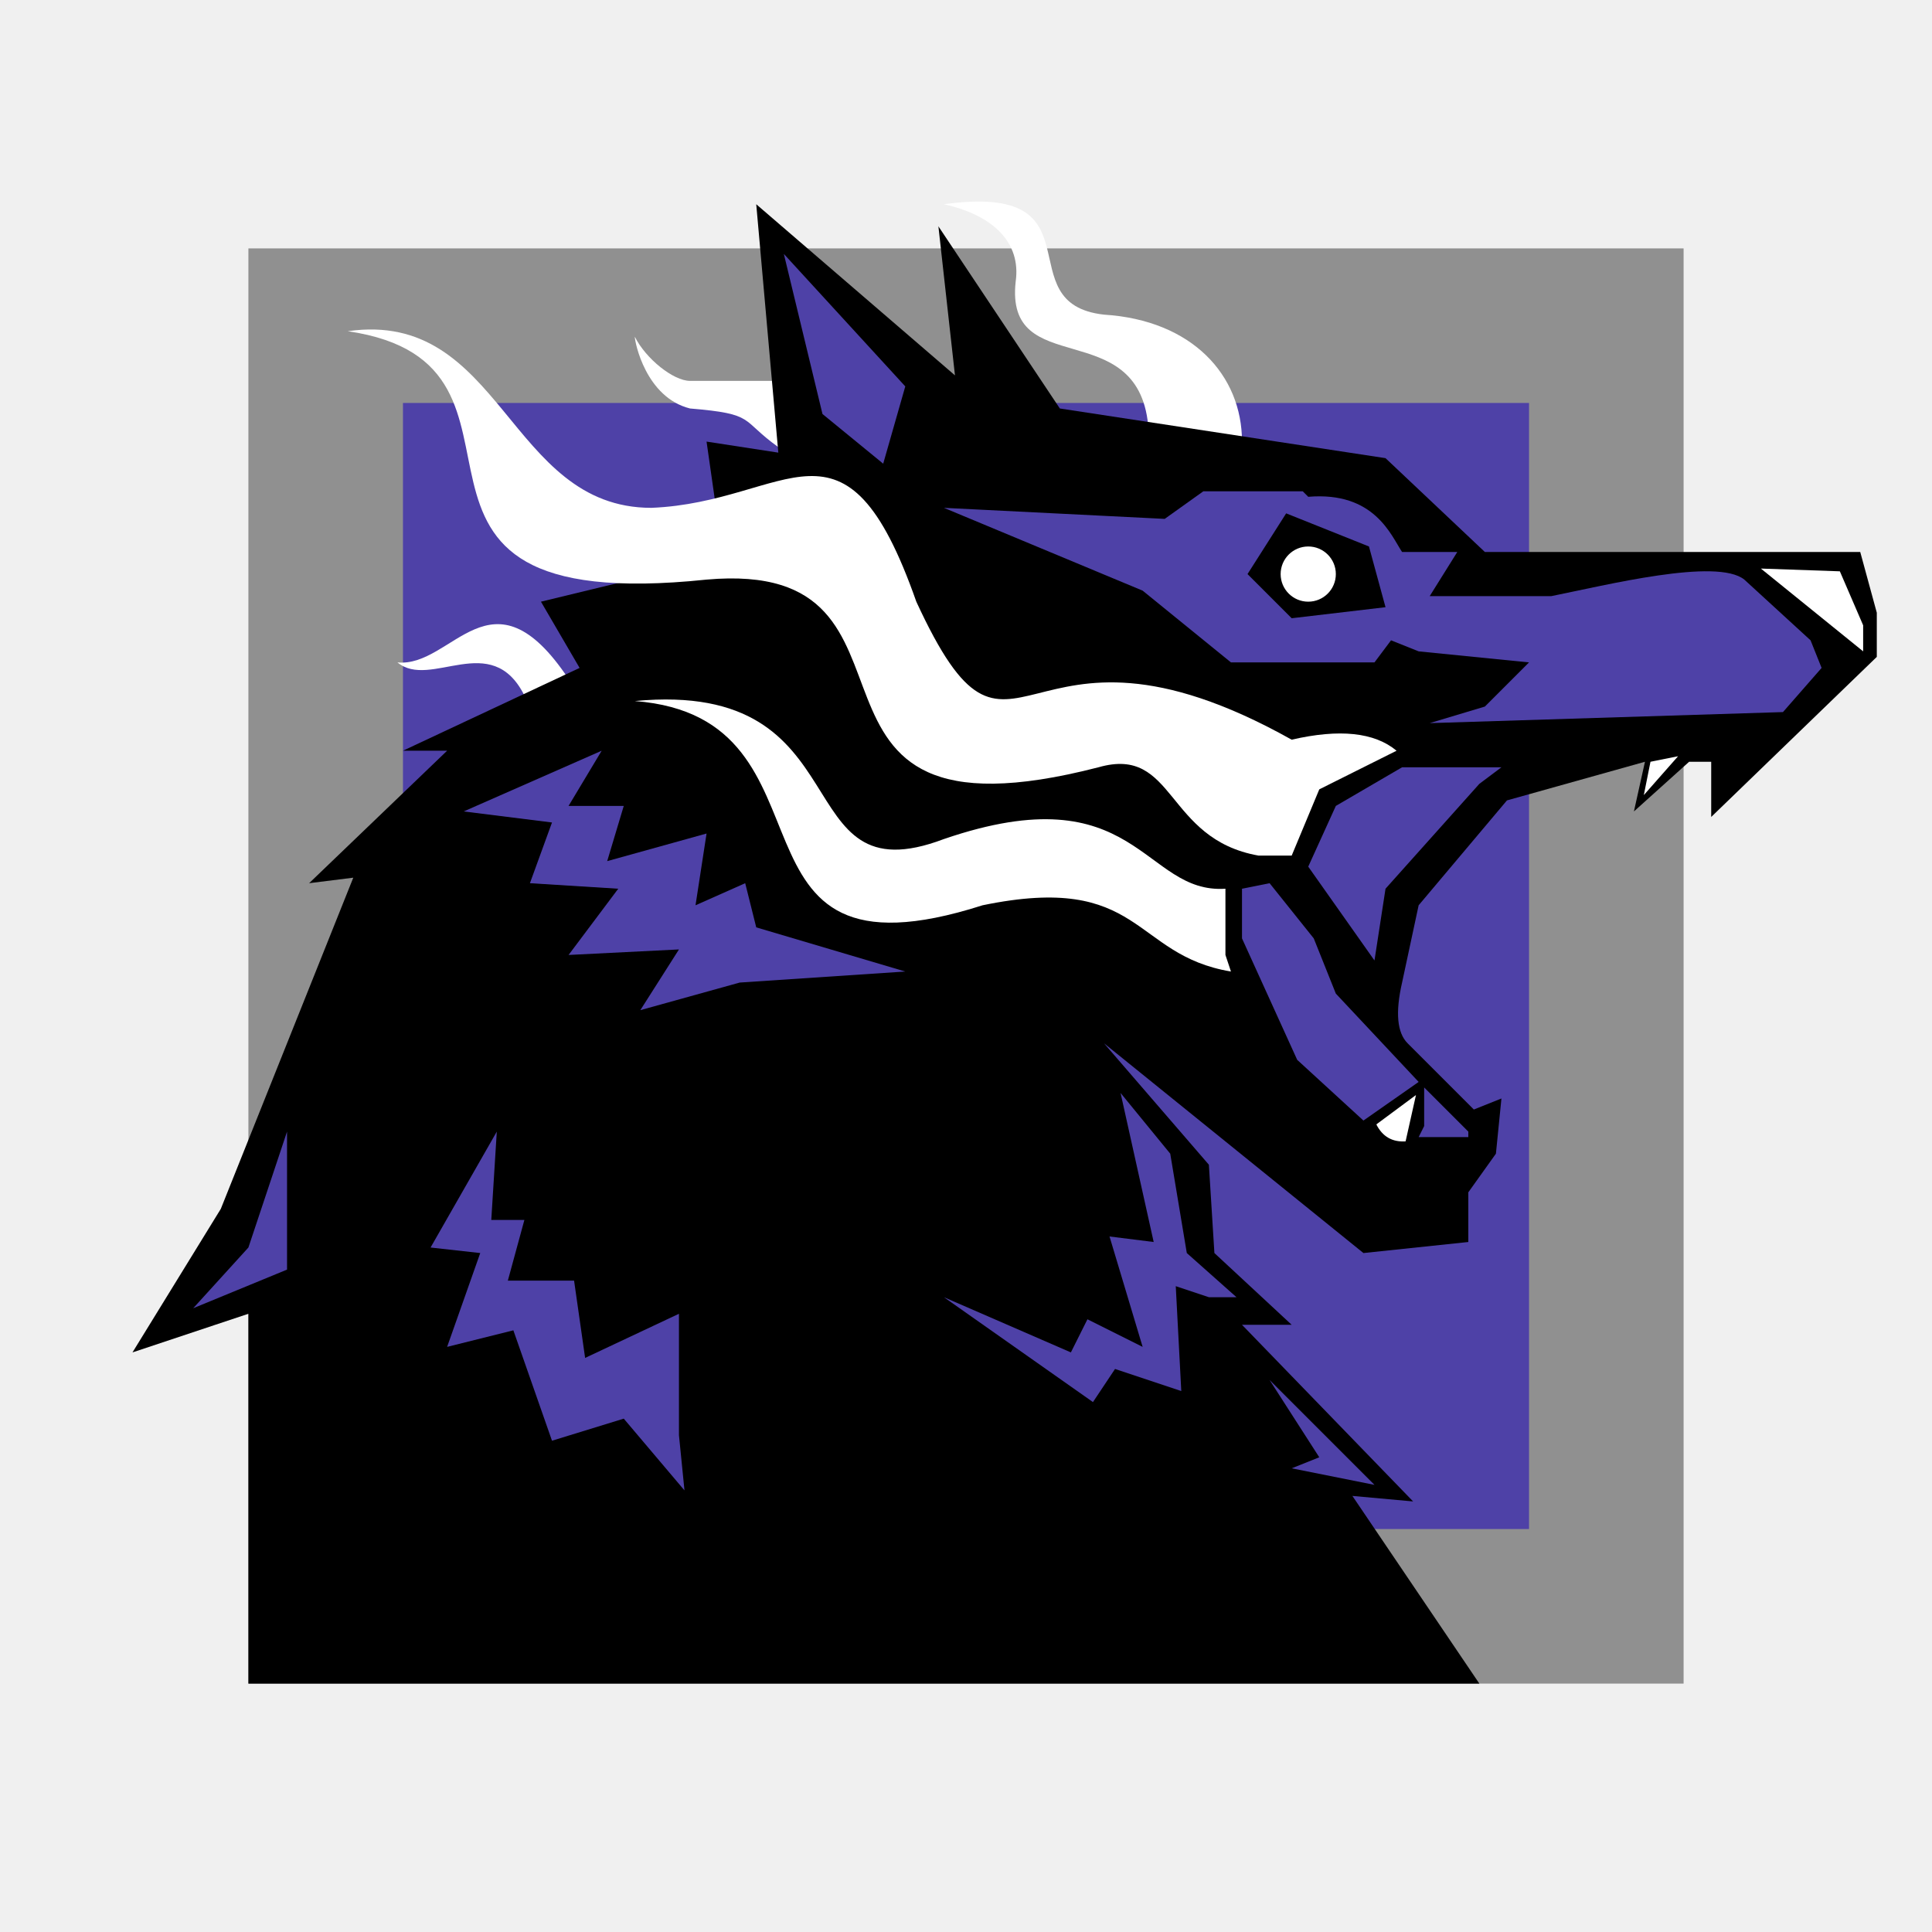
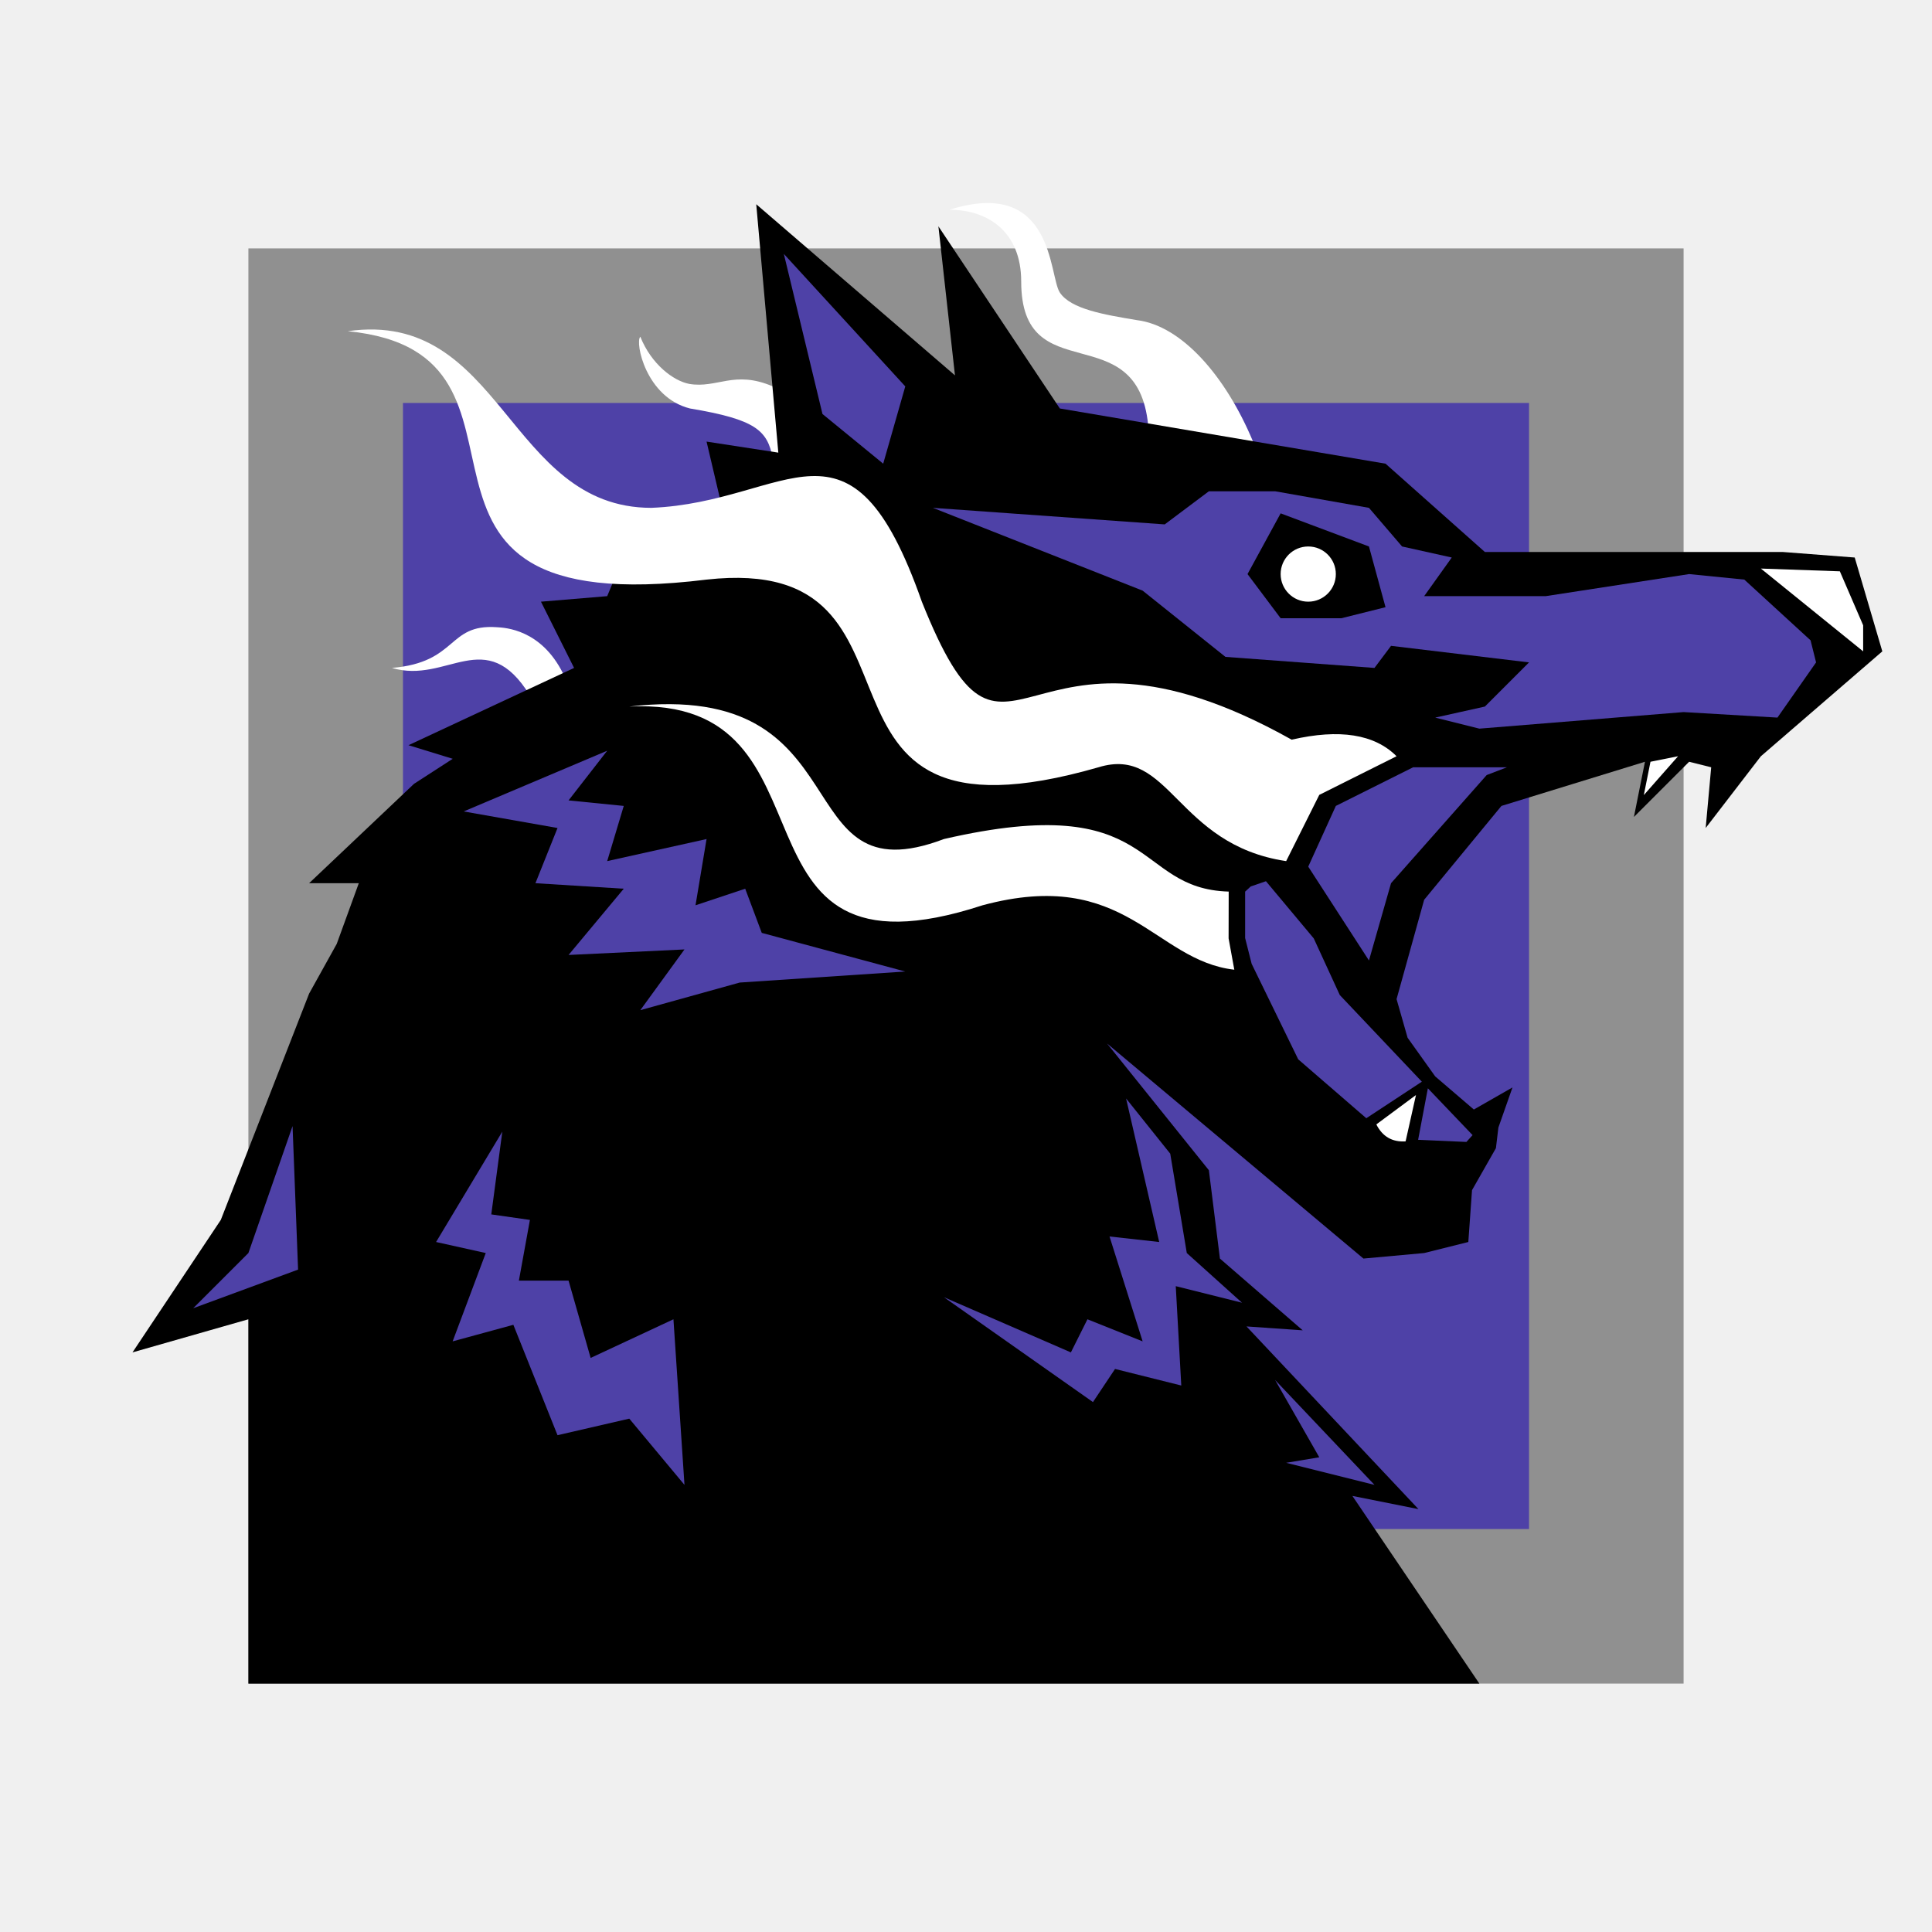
<svg xmlns="http://www.w3.org/2000/svg" viewBox="0 0 350 350">
  <rect x="45" y="45" width="260" height="260" opacity="0.4" />
  <path fill="#4e41a7" d="M73 73H277V277H73Z" />
  <g fill="#ffffff">
-     <path d="M208 77C206 57 182 69 184 51 185 44 180 39 171 37 200 33 182 55 200 57 216 58 225 68 225 80Z" />
-     <path d="M140 69 141 81C134 76 137 75 125 74 117 72 115 62 115 61 117 65 122 69 125 69Z" />
-     <path d="M95 126C89 114 78 125 72 120 82 121 89 102 103 123Z" />
+     <path d="M208 77C206 57 185 71 185 51 185 42 179 38 172 38 191 32 190 50 192 53 194 56 200 57 206 58 214 59 222 68 227 80Z" />
+     <path d="M142 83H140C139 78 137 76 125 74 117 72 115 62 116 61 118 66 122 69 124.86 69.548 129.958 70.406 133 67 140 70Z" />
+     <path d="M96 126C88 113 81 124 71 121 83 120 81 113 89.982 113.624 91.52 113.714 98 114 102 122Z" />
  </g>
-   <path d="M45 305V238L24 245 40 219 64 159 56 160 81 136 73 136 105 121 98 109 131 101 128 80 141 82 137 37 173 68 170 41 192 74 251 83 269 100H337L340 111V119L310 148V138H306L296 147 298 138 273 145 257 164 254 178Q252.14 186.13 255 189L267 201 272 199 271 209 266 216V225L247 227 200 189 219 211 220 227 234 240 225 240 256 272 245 271 268 305Z" />
+   <path d="M45 305V239L24 245 40 221 56 180 61 171 65 160 56 160 75 142 82.016 137.463 74 135 104 121 98 109 110 108 115 96 132 97 128 80 141 82 137 37 173 68 170 41 192 74 251 84 269 100H323L336 101 341 118 319 137 309 150 310 139 306 138 296 148 298 138 272 146 258 163 253 181 255 188 260 195 267 201 274 197 271.447 204.268 271 208 266.671 215.606 266 225 258 227 247 228 200.56 189.046 219 212 221 228 236 241 225.815 240.296 256.965 273.389 245 271 268 305Z" />
  <g fill="#ffffff">
-     <path d="M239 143 234 155 228 155C211 152 213 135 199 139 137 155 173 101 128 105 61 112 104 66 63 60 91 56 92 92 118 92 143 91 153 72 166 109 184 148 184 106 234 134Q247 131 253 136Z" />
-     <path d="M222 173 223 176C205 173 207 158 178 164 128 180 154 130 115 127 157 123 142 163 171 152 206 140 207 162 222 161Z" />
+     <path d="M239 144 233 156C213 153 212 135 199 139 140 156 173 100 128 105 63 113 104 64 63 60 91 56 92 92 118 92 143 91 154 72 167 109 183 149 184 106 234 134Q247 131 253 137Z" />
+     <path d="M222.572 169.997 223.606 175.671C209 174 204 157 178 164 129 180 154 126 114 128 157 123 142 163 171 152 210 143 205 161 222.589 161.52Z" />
  </g>
  <g fill="#4e41a7">
    <path d="M142 46 164 70 160 84 149 75Z" />
-     <path d="M84 147 109 136 103 146H113L110 156 128 151 126 164 135 160 137 168 164 176 134 178 116 183 123 172 103 173 112 161 96 160 100 149Z" />
-     <path fill-rule="evenodd" d="M171 92 211 94 218 89 236 89 237 90C249 89 252 97 254 100H264L259 108H281C291 106 311 101 316 105L328 116 330 121 323 129 259 131 269 128 277 120 257 118 252 116 249 120 223 120 207 107ZM233 93 248 99 251 110 234 112 226 104Z" />
-     <path d="M254 139 272 139 268 142 251 161 249 174 237 157 242 146Z" />
-     <path d="M225 161 230 160 238 170 242 180 257 196 247 203 235 192 225 170Z" />
-     <path d="M258 197 266 205V206L257 206 258 204Z" />
-     <path d="M35 237 45 226 52 205V230Z" />
-     <path d="M90 205 89 221H95L92 232H104L106 246 123 238V260L124 270 113 257 100 261 93 241 81 244 87 227 78 226Z" />
-     <path d="M171 235 194 245 197 239 207 244 201 224 209 225 203 198 212 209 215 227 224 235H219L213 233 214 252 202 248 198 254Z" />
-     <path d="M230 250 249 269 234 266 239 264Z" />
+     <path d="M84 147 110 136 103 145 113 146 110 156 128 152 126 164 135 161 138 169 164 176 134 178 116 183 124 172 103 173 113 161 97 160 101 150Z" />
+     <path fill-rule="evenodd" d="M169 92 211 95 219 89 231 89 248 92 254 99 263 101 258 108H280L306 104 316 105 328 116 329 120 322 130 305 129 268 132 260 130 269 128 277 120 252 117 249 121 222 119 207 107ZM232 93 248 99 251 110 243 112 232 112 226 104Z" />
+     <path d="M256 139 273 139 269.327 140.409 252 160 248 174 237 157 242 146Z" />
+     <path d="M226.581 160.588 229.338 159.64 238 170 242.72 180.268 257.583 195.958 247.519 202.578 235.186 191.909 226.747 174.604 225.568 169.939V161.525Z" />
+     <path d="M258.671 197.155 266.771 205.636 265.652 206.873 256.905 206.49Z" />
+     <path d="M35 237 45 227 53 204 54 230Z" />
+     <path d="M91 205 89 220 96 221 94 232H103L107 246 122 239 124 269 114 257 101 260 93 240 82 243 88 227 79 225Z" />
+     <path d="M171 235 194 245 197 239 207 243 201 224 210 225 204 199 212 209 215 227 225 236 213 233 214 251 202 248 198 254Z" />
+     <path d="M231 250 249 269 233 265 239 264Z" />
  </g>
  <g fill="#ffffff">
    <ellipse cx="237" cy="104" rx="5" />
    <path d="M319 103 333.308 103.5 337.528 113.279V118Z" />
    <path d="M299 138 304 137 297.793 144.037Z" />
    <path d="M254.636 206.772Q251 207 249.335 203.696L256.518 198.372Z" />
  </g>
</svg>
